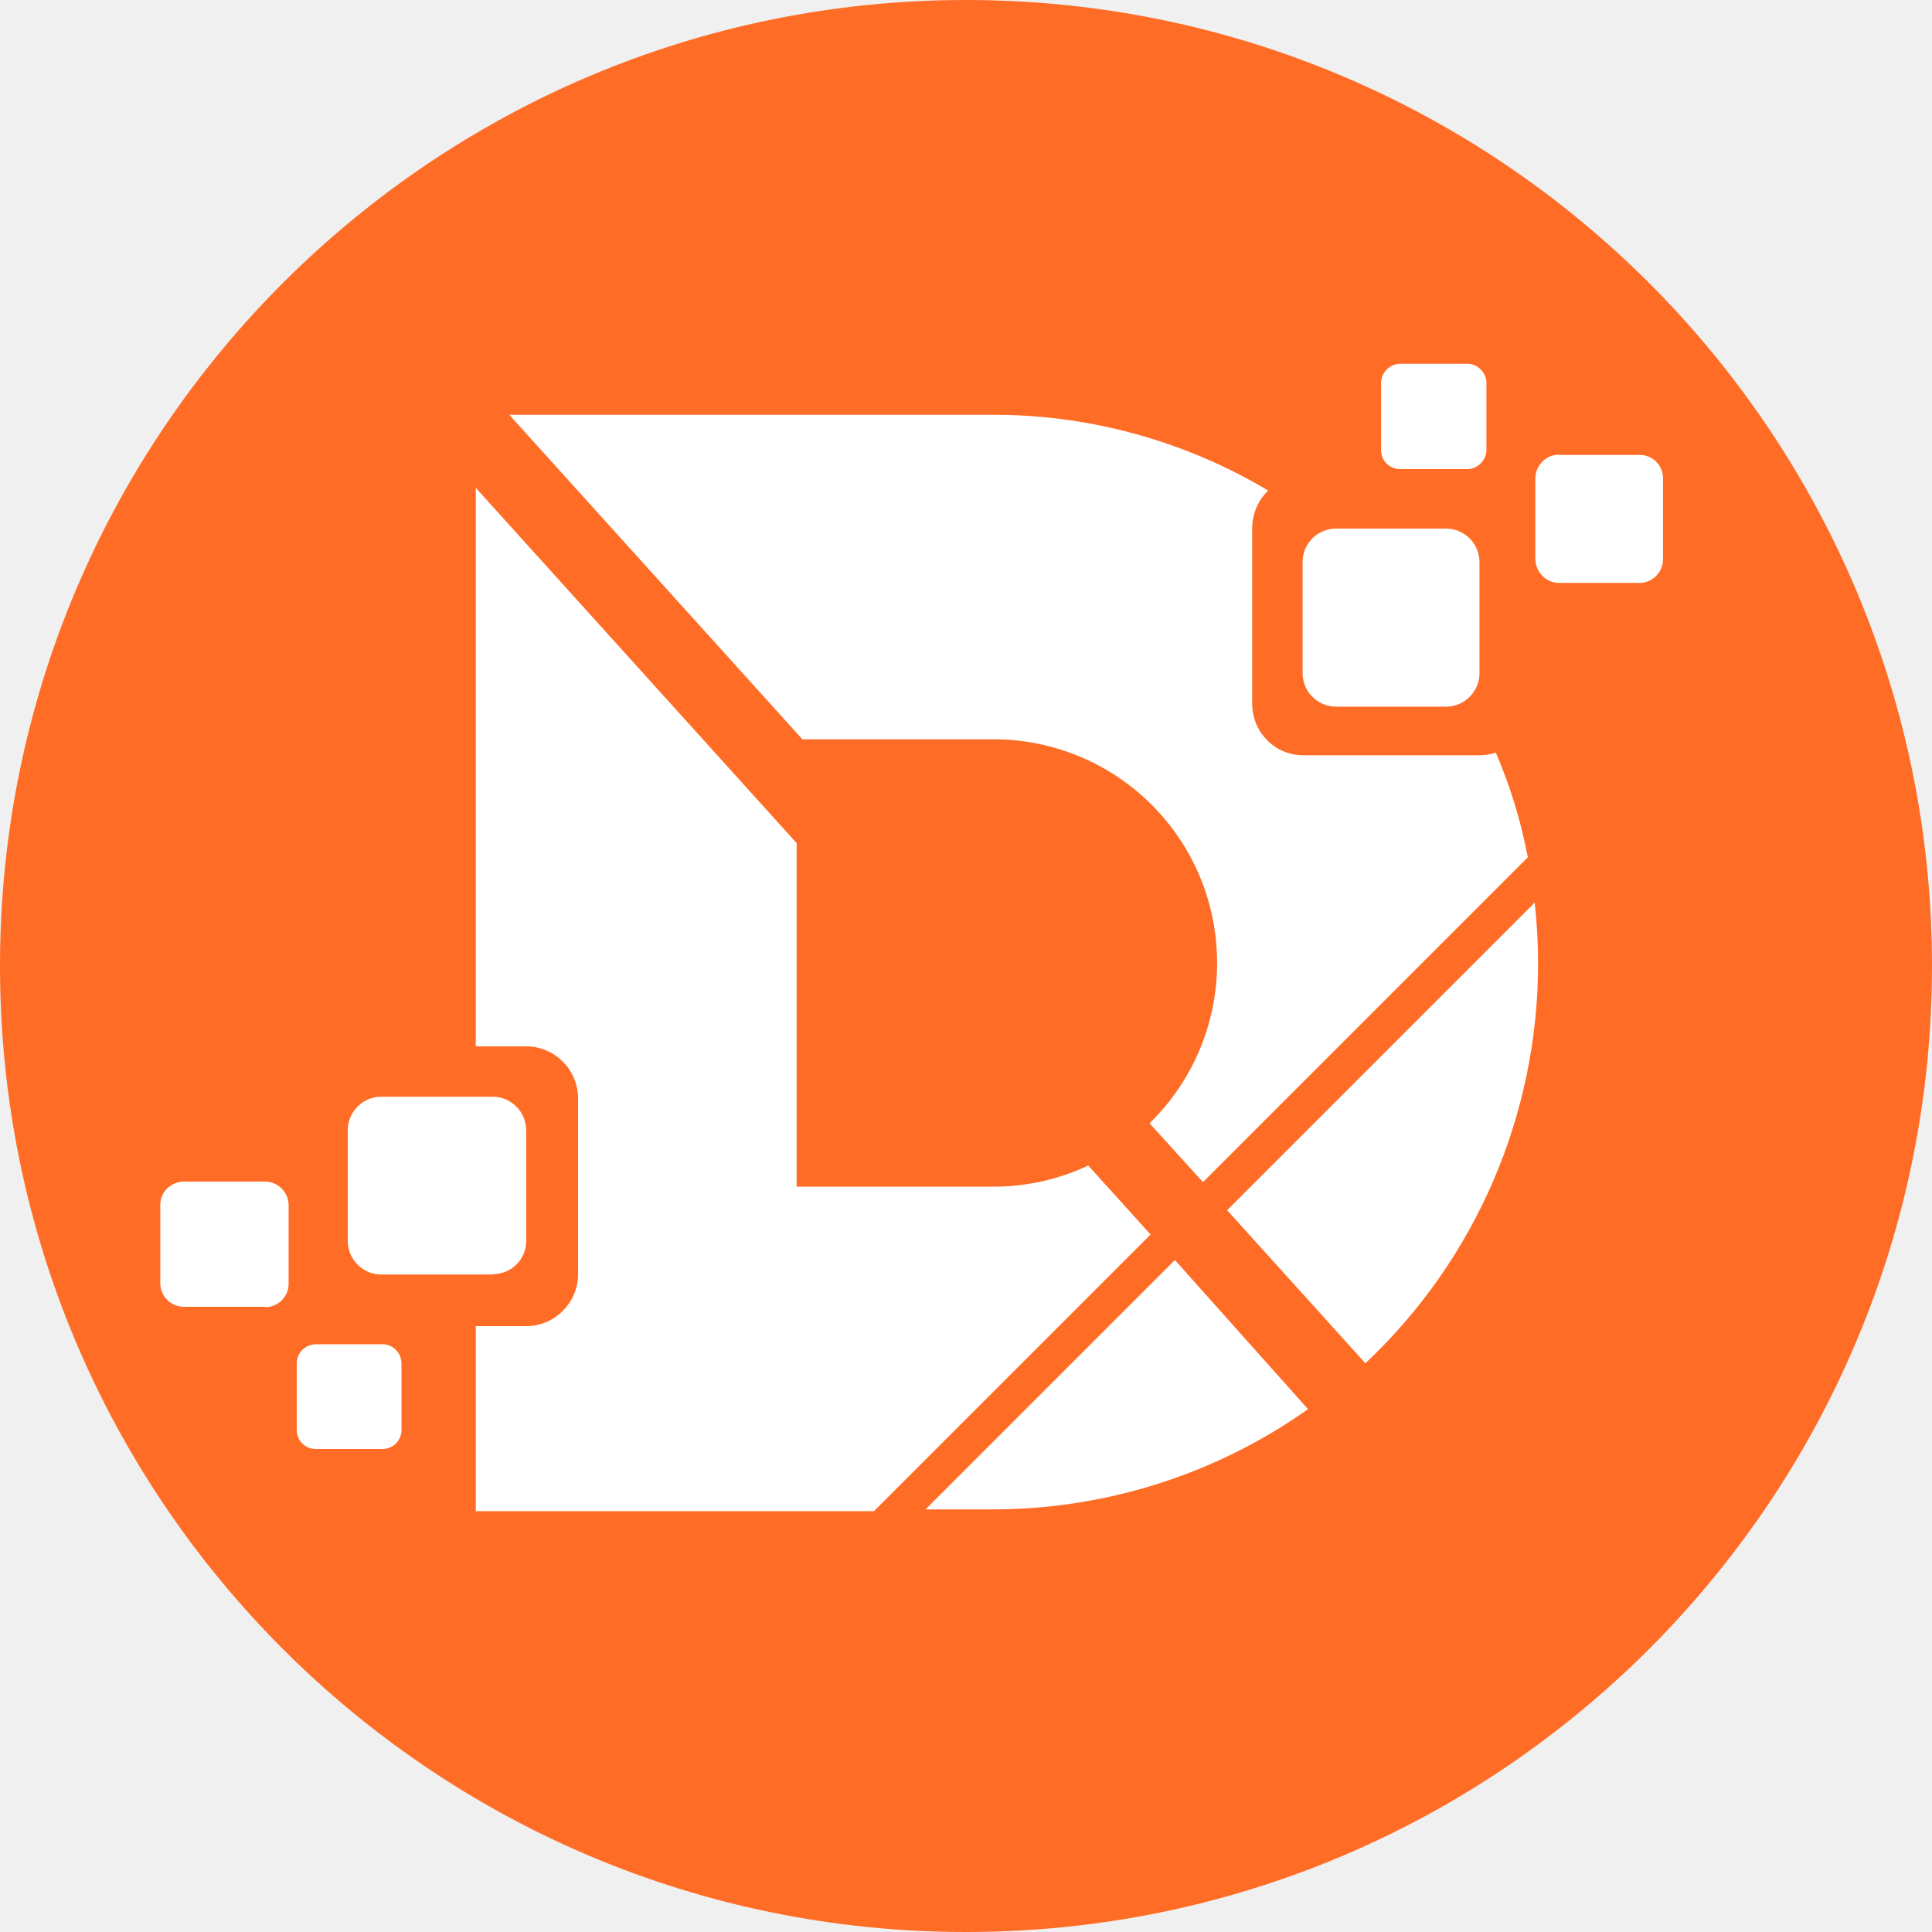
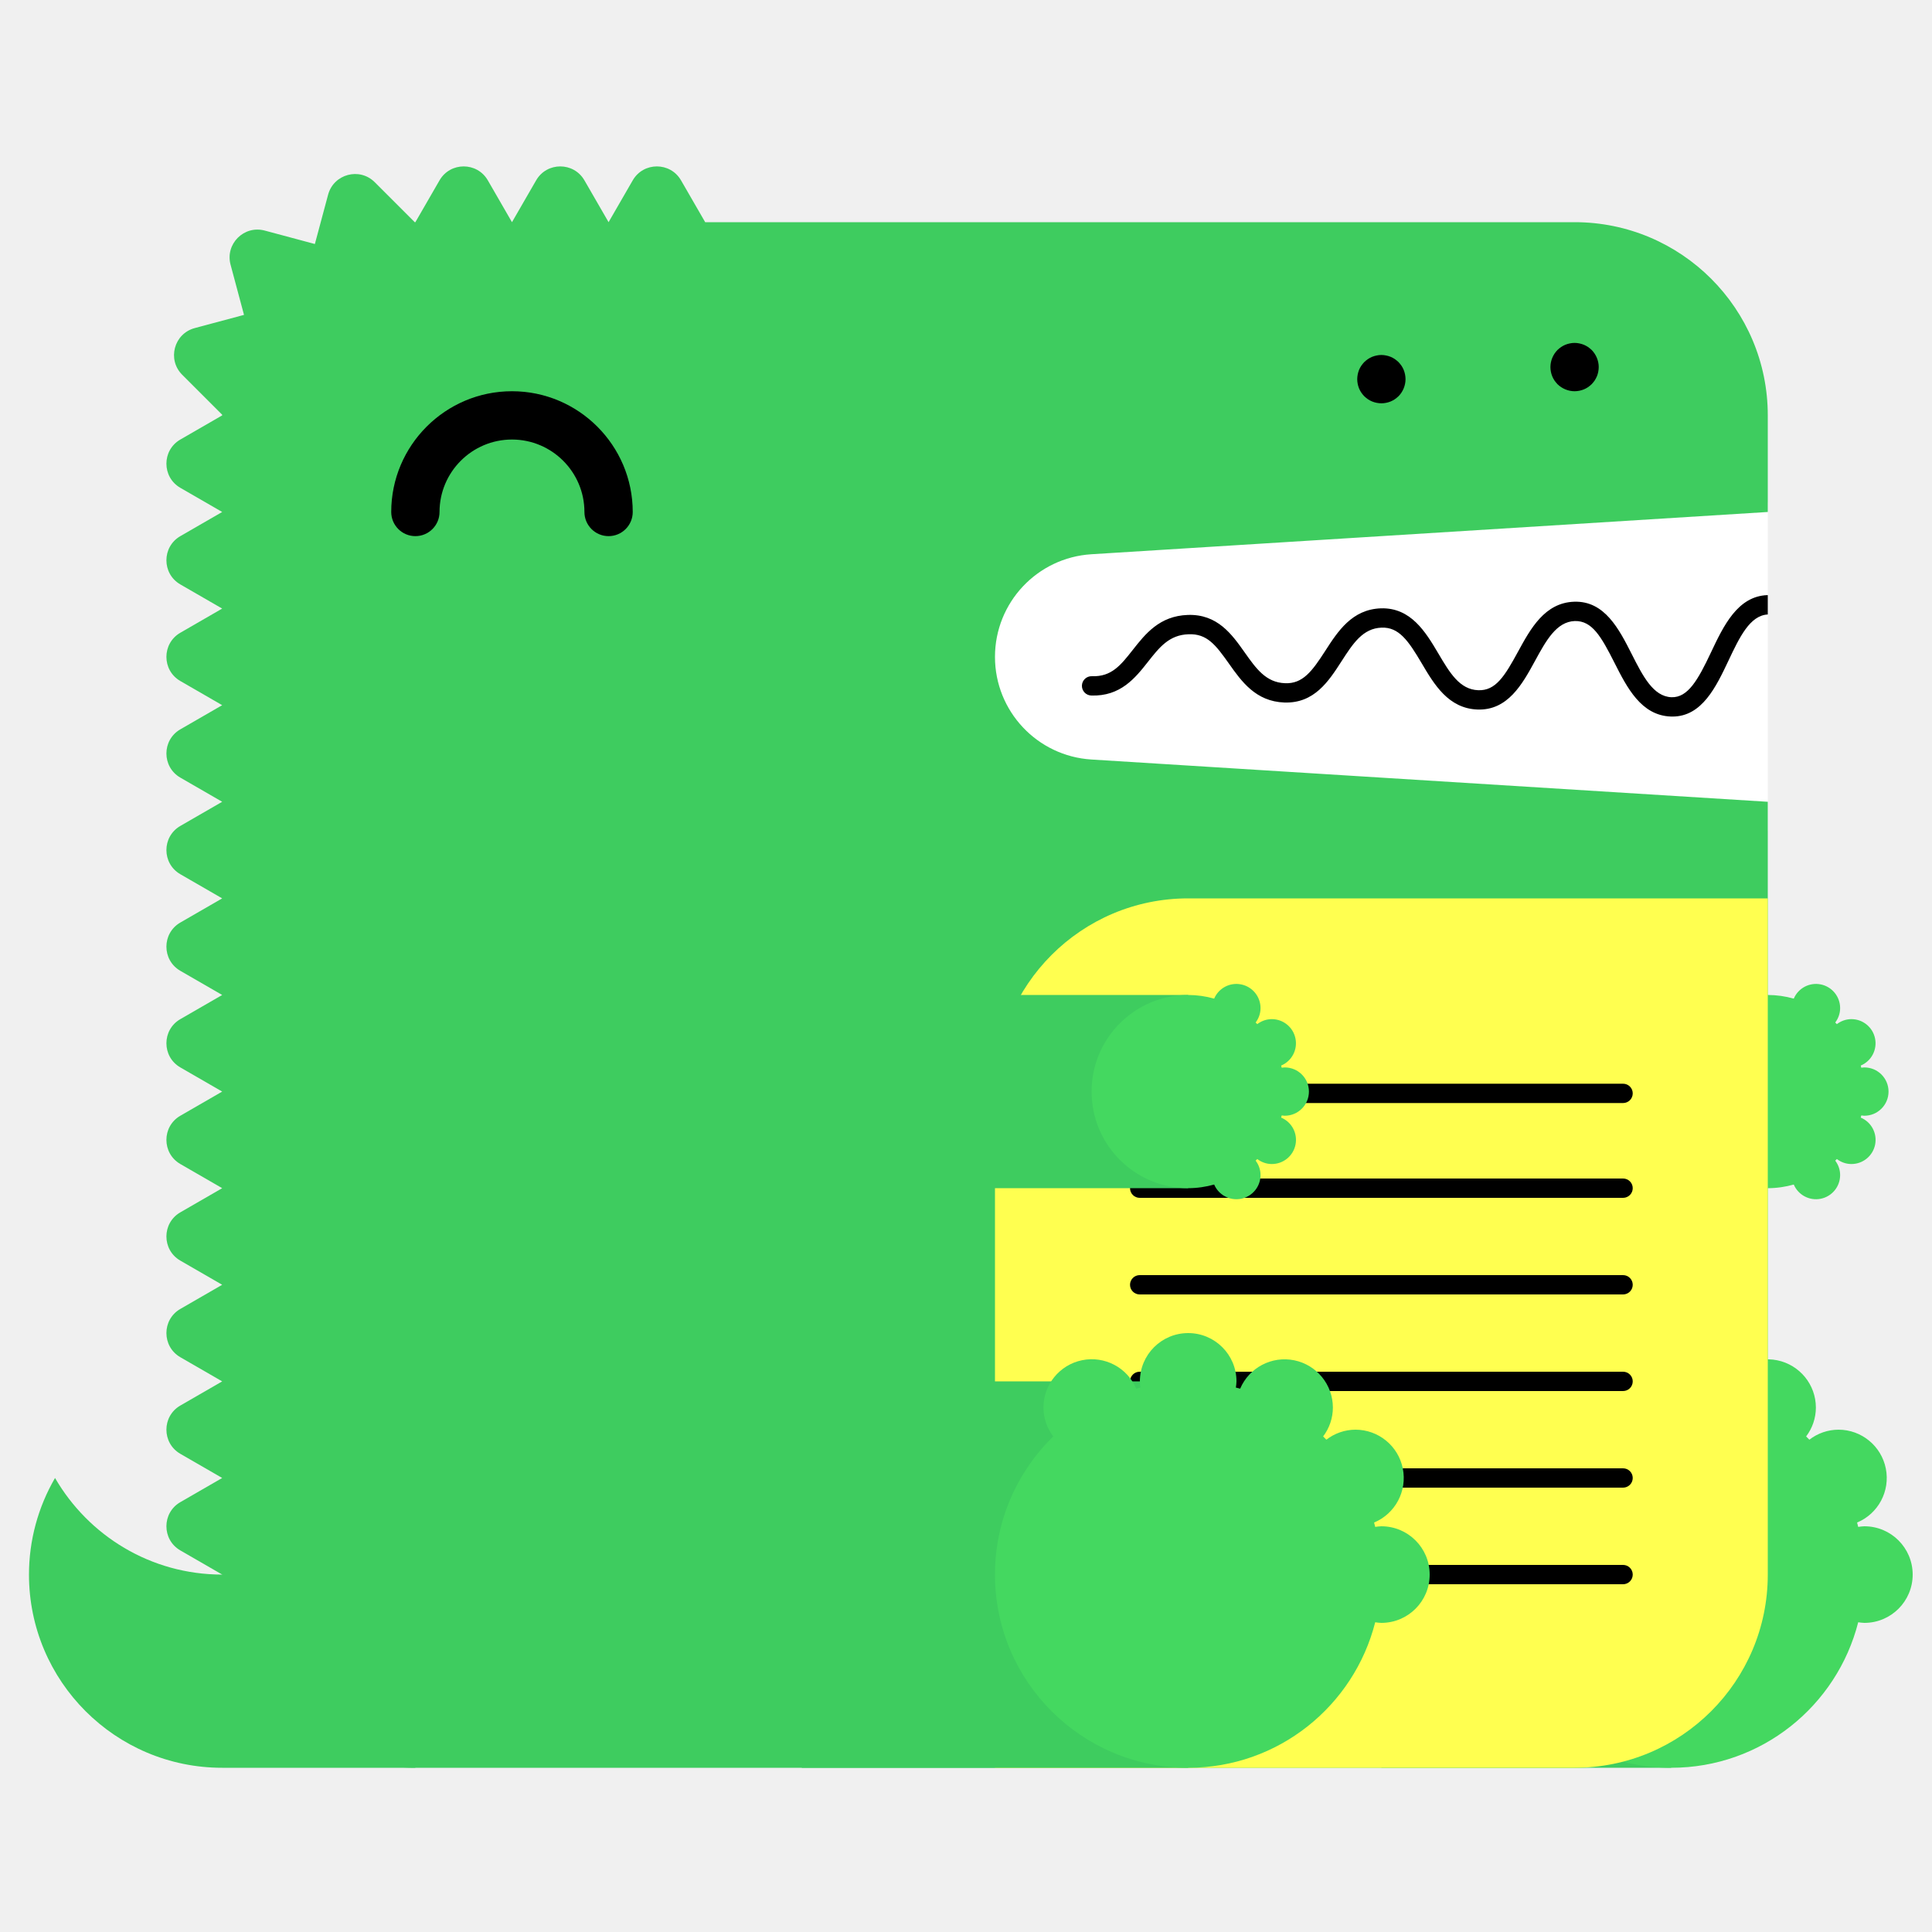
- <svg xmlns="http://www.w3.org/2000/svg" id="Ebene_1" viewBox="0 0 64 64" width="64" height="64">
-   <defs>
-     <style>.cls-1{fill:#ff6c26;}.cls-2{fill:#fff;fill-rule:evenodd;}</style>
-   </defs>
-   <circle class="cls-1" cx="32" cy="32" r="32" />
-   <g>
-     <path class="cls-2" d="M50.61,28.4l-10.76,10.76-1.77-1.95c2.93-2.86,2.99-7.55,.14-10.48-1.4-1.44-3.33-2.25-5.34-2.24h-6.3l-9.71-10.75h15.87c3.26-.03,6.47,.84,9.27,2.51-.34,.33-.53,.78-.53,1.25v5.81c0,.94,.75,1.71,1.69,1.71,0,0,.01,0,.02,0h5.82c.18,0,.37-.03,.54-.09,.48,1.11,.83,2.27,1.06,3.46Z" />
-     <path class="cls-2" d="M50.95,31.89c.01,5.02-2.06,9.83-5.72,13.27l-4.58-5.07,10.19-10.19c.07,.66,.11,1.32,.11,1.98Z" />
-     <path class="cls-2" d="M38.11,40.9l-9.16,9.16H15.76v-6.13h1.63c.95,.02,1.74-.74,1.76-1.69h0v-5.85c0-.95-.77-1.73-1.73-1.73h-1.66V16.16l10.63,11.77v11.38h6.53c1.08,0,2.15-.24,3.13-.7l2.07,2.29Z" />
-     <path class="cls-2" d="M43.33,46.68c-3.08,2.18-6.77,3.34-10.54,3.32h-2.13l8.26-8.26,4.41,4.94Z" />
-     <path class="cls-2" d="M44.26,17.51h3.64c.61,0,1.11,.5,1.11,1.11v3.68c0,.61-.5,1.11-1.11,1.11h-3.64c-.61,0-1.11-.5-1.11-1.11v-3.72c.02-.6,.51-1.07,1.11-1.07Z" />
-     <path class="cls-2" d="M51.65,15.07h2.67c.43,0,.77,.35,.77,.77h0v2.68c0,.43-.34,.78-.76,.79h-2.68c-.43,0-.78-.35-.79-.79v-2.67c0-.43,.35-.79,.79-.79Z" />
-     <path class="cls-2" d="M46.39,12.05h2.21c.35,0,.64,.29,.64,.64v2.21c0,.35-.29,.64-.64,.64h-2.21c-.35,0-.64-.27-.64-.62,0,0,0-.01,0-.02v-2.21c0-.35,.29-.64,.64-.64h0Z" />
-     <path class="cls-2" d="M16.32,42.22h-3.69c-.61,0-1.11-.5-1.11-1.11v-3.67c0-.61,.5-1.11,1.11-1.11h3.69c.61,0,1.11,.5,1.11,1.11v3.69c-.01,.6-.5,1.08-1.11,1.08Z" />
-     <path class="cls-2" d="M8.77,43.29h-2.67c-.43,0-.78-.34-.79-.76h0v-2.62c0-.43,.36-.77,.79-.77h2.67c.43,0,.78,.34,.79,.77v2.67c-.03,.41-.37,.73-.79,.72Z" />
-     <path class="cls-2" d="M12.67,48h-2.21c-.35,0-.63-.28-.63-.63v-2.21c0-.35,.28-.62,.63-.63h2.21c.35,0,.62,.28,.63,.63v2.21c0,.35-.28,.63-.63,.63Z" />
+ <svg xmlns="http://www.w3.org/2000/svg" width="200" height="200" viewBox="0 0 200 200">
+   <g fill="none" fill-rule="evenodd">
+     <path fill="#FFF" d="M99 52h84v34H99z" />
+     <path d="M23 163c-7.398 0-13.843-4.027-17.303-10A19.886 19.886 0 0 0 3 163c0 11.046 8.954 20 20 20h20v-20H23z" fill="#3ECC5F" />
+     <path d="M112.98 57.376L183 53V43c0-11.046-8.954-20-20-20H73l-2.5-4.33c-1.112-1.925-3.889-1.925-5 0L63 23l-2.5-4.33c-1.111-1.925-3.889-1.925-5 0L53 23l-2.5-4.33c-1.111-1.925-3.889-1.925-5 0L43 23c-.022 0-.042.003-.065.003l-4.142-4.141c-1.57-1.571-4.252-.853-4.828 1.294l-1.369 5.104-5.192-1.392c-2.148-.575-4.111 1.389-3.535 3.536l1.39 5.193-5.102 1.367c-2.148.576-2.867 3.259-1.296 4.83l4.142 4.142c0 .021-.003.042-.003.064l-4.33 2.5c-1.925 1.111-1.925 3.889 0 5L23 53l-4.33 2.5c-1.925 1.111-1.925 3.889 0 5L23 63l-4.33 2.5c-1.925 1.111-1.925 3.889 0 5L23 73l-4.33 2.5c-1.925 1.111-1.925 3.889 0 5L23 83l-4.33 2.5c-1.925 1.111-1.925 3.889 0 5L23 93l-4.33 2.5c-1.925 1.111-1.925 3.889 0 5L23 103l-4.33 2.5c-1.925 1.111-1.925 3.889 0 5L23 113l-4.33 2.5c-1.925 1.111-1.925 3.889 0 5L23 123l-4.33 2.5c-1.925 1.111-1.925 3.889 0 5L23 133l-4.33 2.5c-1.925 1.111-1.925 3.889 0 5L23 143l-4.33 2.5c-1.925 1.111-1.925 3.889 0 5L23 153l-4.33 2.5c-1.925 1.111-1.925 3.889 0 5L23 163c0 11.046 8.954 20 20 20h120c11.046 0 20-8.954 20-20V83l-70.02-4.376A10.645 10.645 0 0 1 103 68c0-5.621 4.37-10.273 9.98-10.624" fill="#3ECC5F" />
+     <path fill="#3ECC5F" d="M143 183h30v-40h-30z" />
+     <path d="M193 158c-.219 0-.428.037-.639.064-.038-.15-.074-.301-.116-.451A5 5 0 0 0 190.32 148a4.96 4.96 0 0 0-3.016 1.036 26.531 26.531 0 0 0-.335-.336 4.955 4.955 0 0 0 1.011-2.987 5 5 0 0 0-9.599-1.959c-.148-.042-.297-.077-.445-.115.027-.211.064-.42.064-.639a5 5 0 0 0-5-5 5 5 0 0 0-5 5c0 .219.037.428.064.639-.148.038-.297.073-.445.115a4.998 4.998 0 0 0-9.599 1.959c0 1.125.384 2.151 1.011 2.987-3.717 3.632-6.031 8.693-6.031 14.3 0 11.046 8.954 20 20 20 9.339 0 17.16-6.41 19.361-15.064.211.027.42.064.639.064a5 5 0 0 0 5-5 5 5 0 0 0-5-5" fill="#44D860" />
+     <path fill="#3ECC5F" d="M153 123h30v-20h-30z" />
+     <path d="M193 115.5a2.5 2.5 0 1 0 0-5c-.109 0-.214.019-.319.032-.02-.075-.037-.15-.058-.225a2.501 2.501 0 0 0-.963-4.807c-.569 0-1.088.197-1.508.518a6.653 6.653 0 0 0-.168-.168c.314-.417.506-.931.506-1.494a2.5 2.5 0 0 0-4.8-.979A9.987 9.987 0 0 0 183 103c-5.522 0-10 4.478-10 10s4.478 10 10 10c.934 0 1.833-.138 2.69-.377a2.5 2.5 0 0 0 4.8-.979c0-.563-.192-1.077-.506-1.494.057-.055.113-.111.168-.168.42.321.939.518 1.508.518a2.5 2.5 0 0 0 .963-4.807c.021-.074.038-.15.058-.225.105.013.21.032.319.032" fill="#44D860" />
+     <path d="M63 55.5a2.5 2.5 0 0 1-2.5-2.5c0-4.136-3.364-7.5-7.5-7.5s-7.5 3.364-7.5 7.5a2.5 2.5 0 1 1-5 0c0-6.893 5.607-12.5 12.5-12.5S65.5 46.107 65.5 53a2.5 2.5 0 0 1-2.5 2.5" fill="#000" />
+     <path d="M103 183h60c11.046 0 20-8.954 20-20V93h-60c-11.046 0-20 8.954-20 20v70z" fill="#FFFF50" />
+     <path d="M168.02 124h-50.04a1 1 0 1 1 0-2h50.04a1 1 0 1 1 0 2m0 20h-50.04a1 1 0 1 1 0-2h50.04a1 1 0 1 1 0 2m0 20h-50.04a1 1 0 1 1 0-2h50.04a1 1 0 1 1 0 2m0-49.814h-50.04a1 1 0 1 1 0-2h50.04a1 1 0 1 1 0 2m0 19.814h-50.04a1 1 0 1 1 0-2h50.04a1 1 0 1 1 0 2m0 20h-50.04a1 1 0 1 1 0-2h50.04a1 1 0 1 1 0 2M183 61.611c-.012 0-.022-.006-.034-.005-3.09.105-4.552 3.196-5.842 5.923-1.346 2.85-2.387 4.703-4.093 4.647-1.889-.068-2.969-2.202-4.113-4.46-1.314-2.594-2.814-5.536-5.963-5.426-3.046.104-4.513 2.794-5.807 5.167-1.377 2.528-2.314 4.065-4.121 3.994-1.927-.07-2.951-1.805-4.136-3.813-1.321-2.236-2.848-4.75-5.936-4.664-2.994.103-4.465 2.385-5.763 4.4-1.373 2.13-2.335 3.428-4.165 3.351-1.973-.07-2.992-1.51-4.171-3.177-1.324-1.873-2.816-3.993-5.895-3.89-2.928.1-4.399 1.97-5.696 3.618-1.232 1.564-2.194 2.802-4.229 2.724a1 1 0 0 0-.072 2c3.017.101 4.545-1.8 5.872-3.487 1.177-1.496 2.193-2.787 4.193-2.855 1.926-.082 2.829 1.115 4.195 3.045 1.297 1.834 2.769 3.914 5.731 4.021 3.103.104 4.596-2.215 5.918-4.267 1.182-1.834 2.202-3.417 4.15-3.484 1.793-.067 2.769 1.35 4.145 3.681 1.297 2.197 2.766 4.686 5.787 4.796 3.125.108 4.634-2.62 5.949-5.035 1.139-2.088 2.214-4.06 4.119-4.126 1.793-.042 2.728 1.595 4.111 4.33 1.292 2.553 2.757 5.445 5.825 5.556l.169.003c3.064 0 4.518-3.075 5.805-5.794 1.139-2.41 2.217-4.68 4.067-4.773v-2z" fill="#000" />
+     <path fill="#3ECC5F" d="M83 183h40v-40H83z" />
+     <path d="M143 158c-.219 0-.428.037-.639.064-.038-.15-.074-.301-.116-.451A5 5 0 0 0 140.32 148a4.96 4.96 0 0 0-3.016 1.036 26.531 26.531 0 0 0-.335-.336 4.955 4.955 0 0 0 1.011-2.987 5 5 0 0 0-9.599-1.959c-.148-.042-.297-.077-.445-.115.027-.211.064-.42.064-.639a5 5 0 0 0-5-5 5 5 0 0 0-5 5c0 .219.037.428.064.639-.148.038-.297.073-.445.115a4.998 4.998 0 0 0-9.599 1.959c0 1.125.384 2.151 1.011 2.987-3.717 3.632-6.031 8.693-6.031 14.3 0 11.046 8.954 20 20 20 9.339 0 17.16-6.41 19.361-15.064.211.027.42.064.639.064a5 5 0 0 0 5-5 5 5 0 0 0-5-5" fill="#44D860" />
+     <path fill="#3ECC5F" d="M83 123h40v-20H83z" />
+     <path d="M133 115.5a2.5 2.5 0 1 0 0-5c-.109 0-.214.019-.319.032-.02-.075-.037-.15-.058-.225a2.501 2.501 0 0 0-.963-4.807c-.569 0-1.088.197-1.508.518a6.653 6.653 0 0 0-.168-.168c.314-.417.506-.931.506-1.494a2.5 2.5 0 0 0-4.8-.979A9.987 9.987 0 0 0 123 103c-5.522 0-10 4.478-10 10s4.478 10 10 10c.934 0 1.833-.138 2.69-.377a2.5 2.5 0 0 0 4.8-.979c0-.563-.192-1.077-.506-1.494.057-.055.113-.111.168-.168.42.321.939.518 1.508.518a2.5 2.5 0 0 0 .963-4.807c.021-.074.038-.15.058-.225.105.013.21.032.319.032" fill="#44D860" />
+     <path d="M143 41.75c-.16 0-.33-.02-.49-.05a2.52 2.52 0 0 1-.47-.14c-.15-.06-.29-.14-.431-.23-.13-.09-.259-.2-.38-.31-.109-.12-.219-.24-.309-.38s-.17-.28-.231-.43a2.619 2.619 0 0 1-.189-.96c0-.16.02-.33.05-.49.03-.16.08-.31.139-.47.061-.15.141-.29.231-.43.09-.13.2-.26.309-.38.121-.11.25-.22.38-.31.141-.09.281-.17.431-.23.149-.06.31-.11.47-.14.32-.07.65-.07.98 0 .159.03.32.08.47.14.149.06.29.14.43.23.13.09.259.2.38.31.11.12.22.25.31.38.09.14.17.28.23.43.06.16.11.31.14.47.029.16.05.33.05.49 0 .66-.271 1.31-.73 1.77-.121.11-.25.22-.38.31-.14.09-.281.17-.43.23a2.565 2.565 0 0 1-.96.19m20-1.25c-.66 0-1.3-.27-1.771-.73a3.802 3.802 0 0 1-.309-.38c-.09-.14-.17-.28-.231-.43a2.619 2.619 0 0 1-.189-.96c0-.66.27-1.3.729-1.77.121-.11.25-.22.38-.31.141-.09.281-.17.431-.23.149-.06.31-.11.47-.14.32-.07.66-.07.98 0 .159.03.32.08.47.14.149.06.29.14.43.23.13.09.259.2.38.31.459.47.73 1.11.73 1.77 0 .16-.021.33-.05.49-.03.16-.08.32-.14.47-.07.15-.14.29-.23.43-.09.13-.2.26-.31.38-.121.11-.25.22-.38.31-.14.09-.281.17-.43.23a2.565 2.565 0 0 1-.96.19" fill="#000" />
  </g>
</svg>
